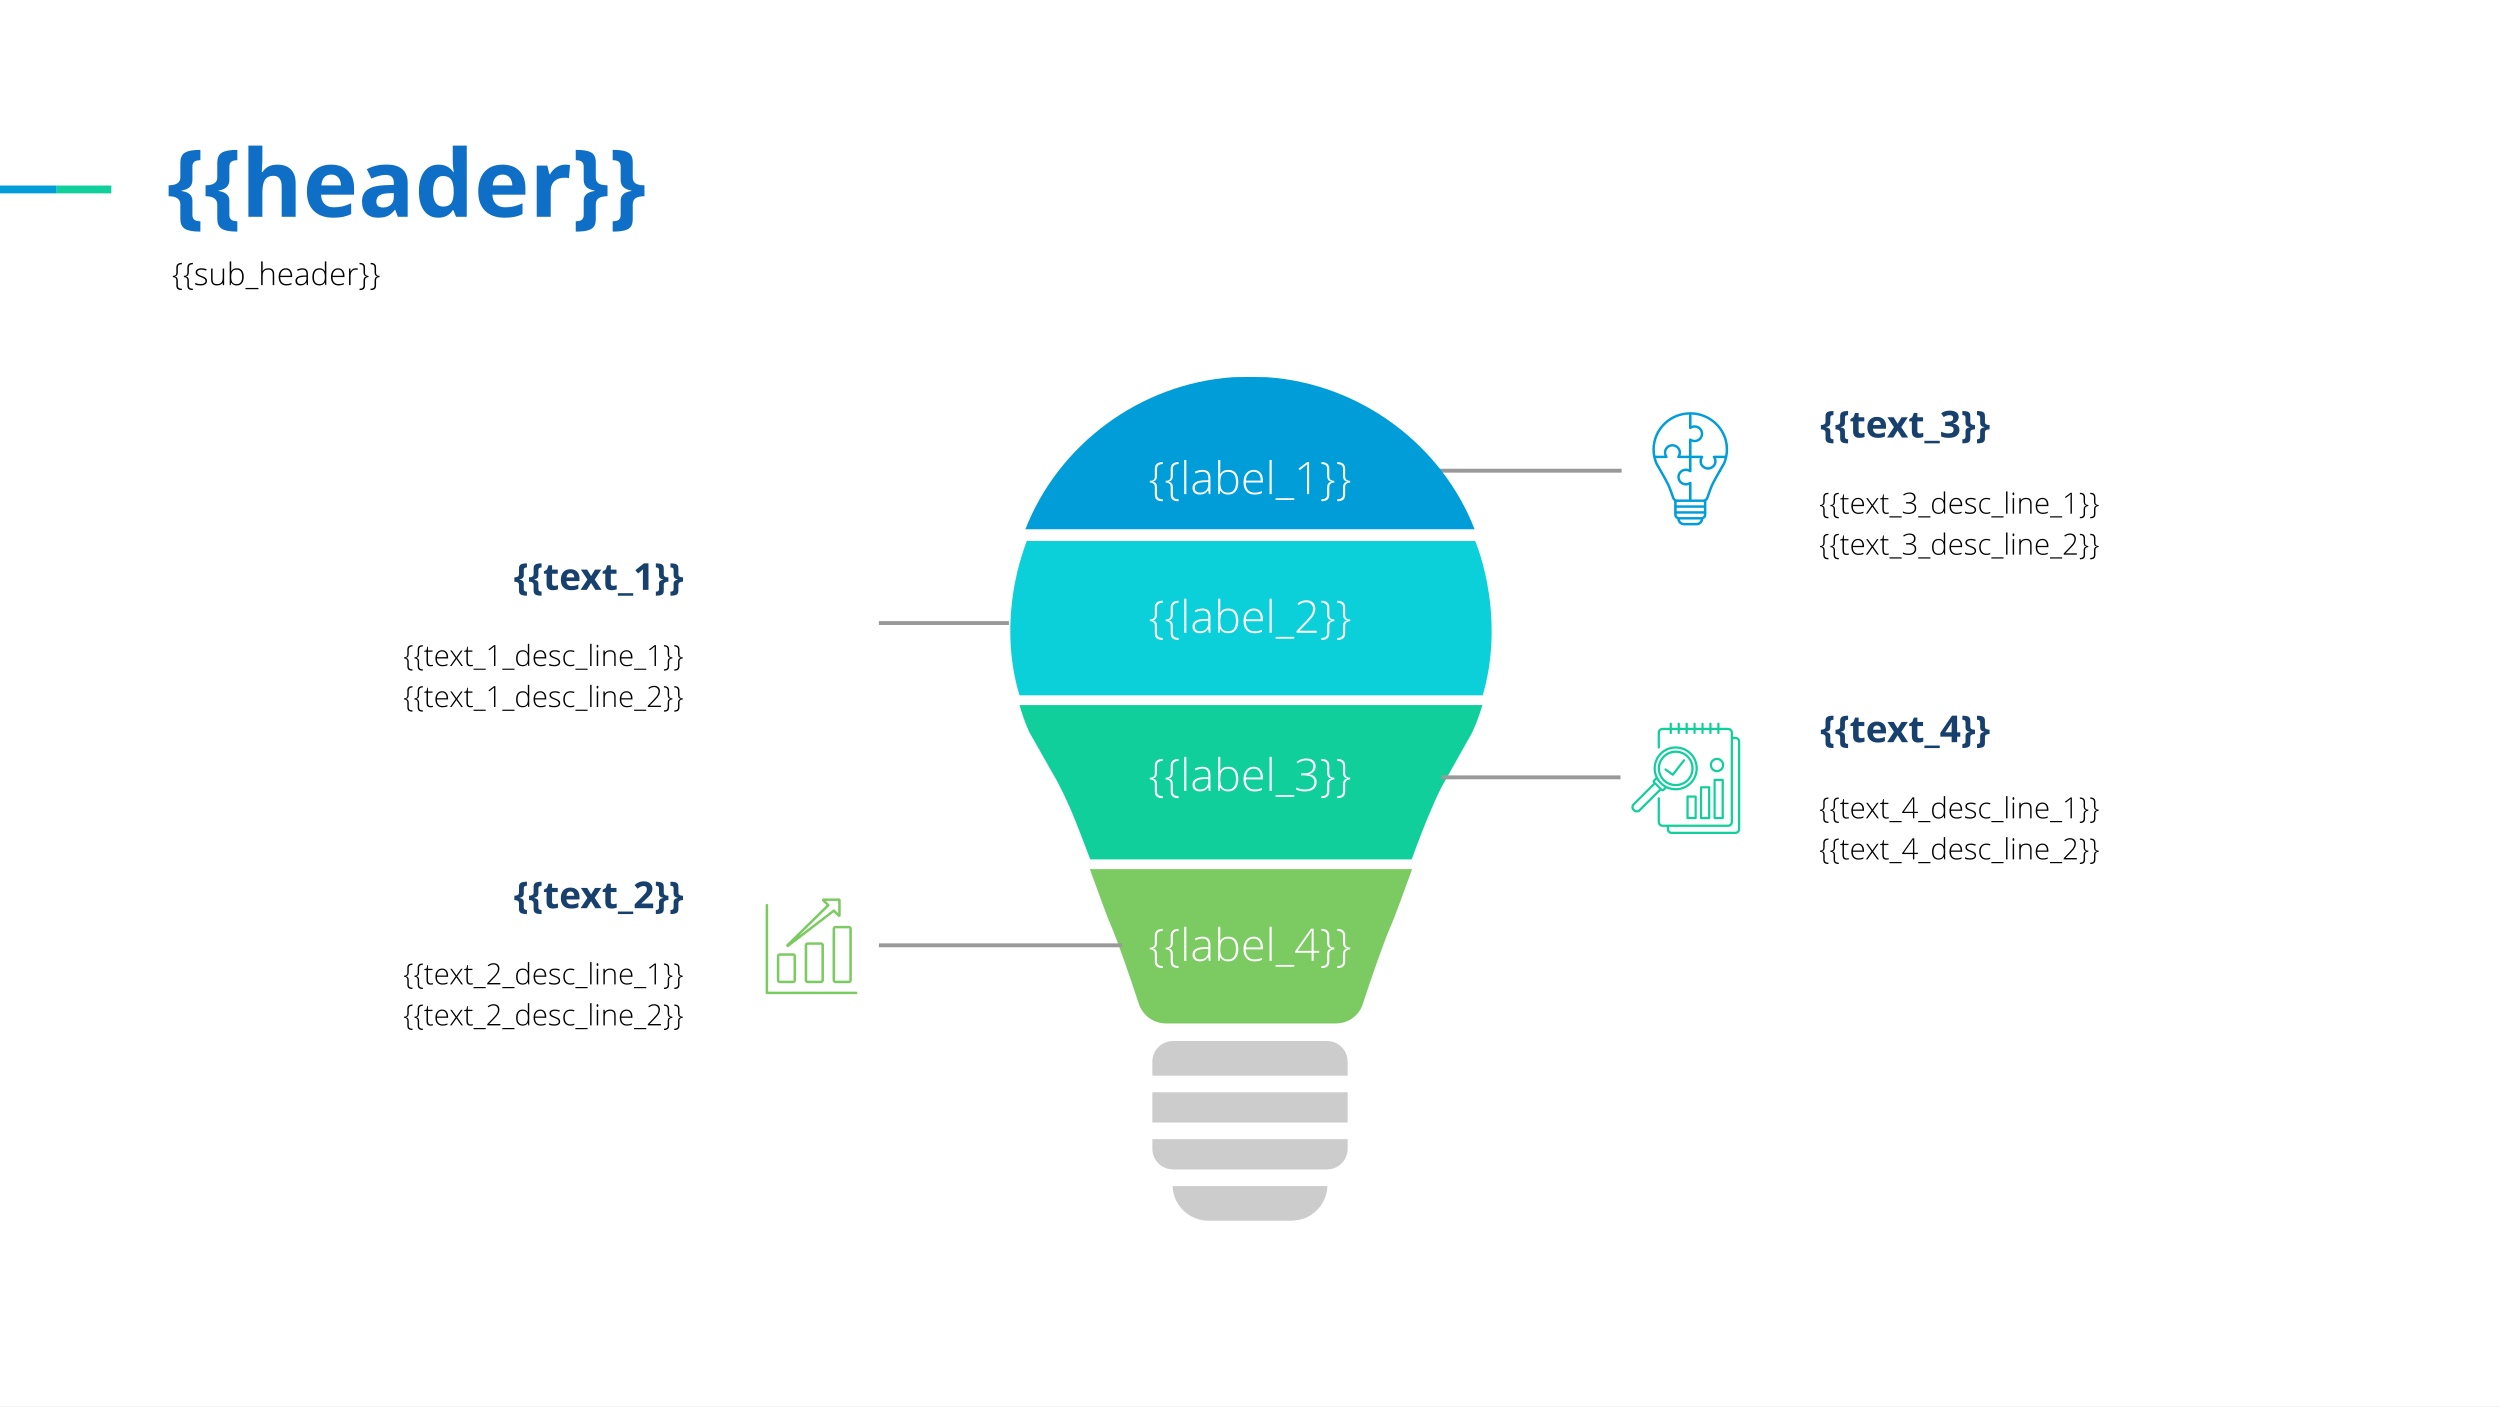
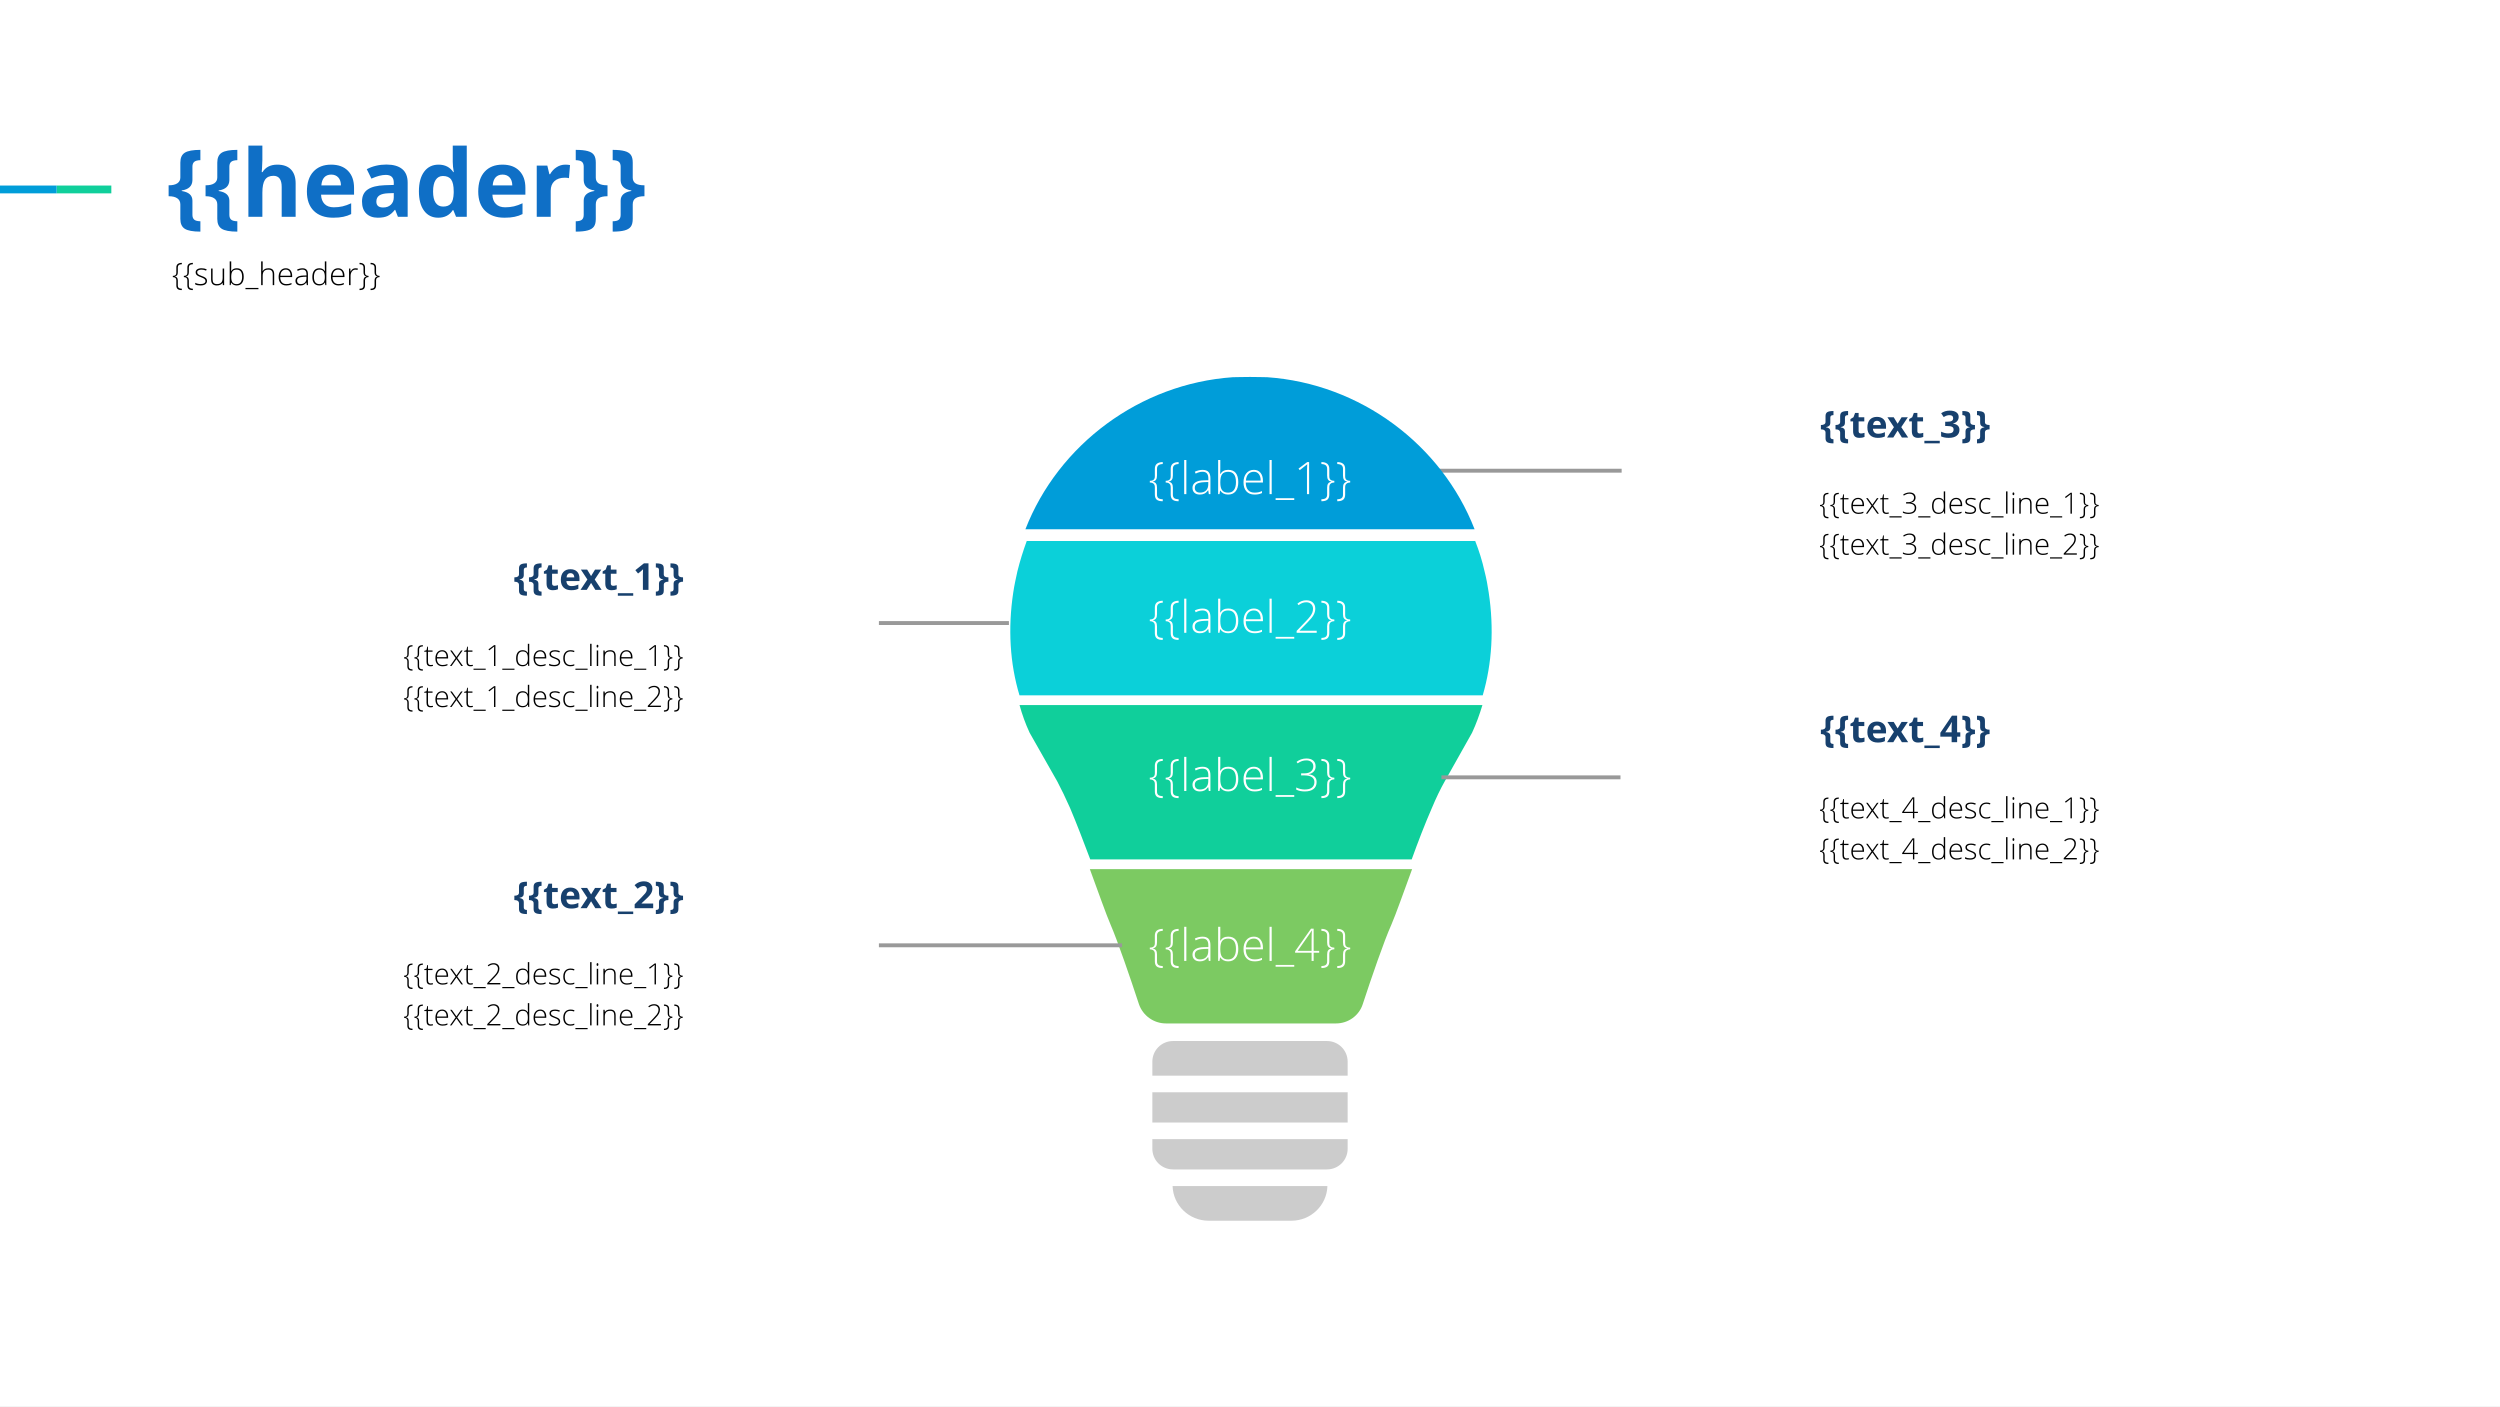
<svg xmlns="http://www.w3.org/2000/svg" width="1280" height="720" overflow="hidden">
  <g>
    <rect x="0" y="0" width="1280" height="720" fill="#FFFFFF" />
    <rect x="29" y="95" width="28" height="4" fill="#10CF9B" />
    <rect x="0" y="95" width="29" height="4" fill="#009DD9" />
    <path d="M0 0 101.285 0" stroke="#999999" stroke-width="2" stroke-miterlimit="8" fill="none" fill-rule="evenodd" transform="matrix(-1 0 0 1 830.285 241)" />
    <text fill="#0F6FC6" font-family="Open Sans,Open Sans_MSFontService,sans-serif" font-weight="700" font-size="48" transform="translate(85.6 111)">{{header}}</text>
    <text font-family="Open Sans Light,Open Sans Light_MSFontService,sans-serif" font-weight="300" font-size="16" transform="translate(88 146)">{{sub_header}}</text>
    <path d="M600.368 607.25 679.632 607.25C679.366 617.052 671.239 625 661.248 625 661.248 625 661.248 625 618.752 625 608.761 625 600.634 617.052 600.368 607.25ZM590 583.25 690 583.25C690 583.25 690 583.25 690 588.152 690 593.981 685.34 598.75 679.348 598.75 679.348 598.75 679.348 598.75 600.652 598.75 594.66 598.75 590 593.981 590 588.152 590 588.152 590 588.152 590 583.25ZM590 559.25 690 559.25 690 574.75 590 574.75ZM600.652 533C600.652 533 600.652 533 679.348 533 685.34 533 690 537.769 690 543.597 690 543.597 690 543.597 690 550.75L590 550.75C590 550.75 590 550.75 590 543.597 590 537.769 594.66 533 600.652 533Z" fill="#CCCCCC" fill-rule="evenodd" />
    <path d="M525 271C755 271 755 271 755 271 738.116 227.579 696.37 196.431 648.775 193.132 647.312 193.132 643.723 193 640 193 636.41 193 632.688 193.132 631.225 193.132 583.63 196.431 541.884 227.579 525 271Z" fill="#009DD9" fill-rule="evenodd" />
    <path d="M520.911 292.506C520.115 296.115 519.318 299.724 518.787 303.333 516 321.78 517.062 339.692 521.973 356 759.16 356 759.16 356 759.16 356 763.938 339.692 765 321.78 762.213 303.333 761.682 299.724 761.018 296.115 760.089 292.506 758.894 287.159 757.302 282.08 755.311 277 525.689 277 525.689 277 525.689 277 523.831 282.08 522.238 287.159 520.911 292.506Z" fill="#0BD0D9" fill-rule="evenodd" />
    <path d="M522 361C523.326 365.812 525.05 370.624 527.172 375.169 541.363 400.166 541.363 400.166 541.363 400.166 543.353 403.909 545.607 408.587 547.862 413.667 551.31 421.821 554.891 431.178 558.206 440 722.794 440 722.794 440 722.794 440 725.977 431.178 729.557 421.821 733.138 413.667 735.26 408.587 737.515 403.909 739.637 400.166 753.695 375.169 753.695 375.169 753.695 375.169 755.817 370.624 757.541 365.812 759 361L522 361Z" fill="#10CF9B" fill-rule="evenodd" />
    <path d="M697.738 514.108C702.126 500.741 708.641 481.76 712.363 473.472 714.624 468.259 718.479 457.298 723 445 558 445 558 445 558 445 562.521 457.298 566.376 468.259 568.637 473.472 572.226 481.76 578.741 500.741 583.129 514.108 585.123 519.99 590.708 524 596.956 524 640.434 524 640.434 524 640.434 524 684.044 524 684.044 524 684.044 524 690.292 524 695.877 519.99 697.738 514.108Z" fill="#7CCA62" fill-rule="evenodd" />
    <path d="M450 319 516.569 319" stroke="#999999" stroke-width="2" stroke-miterlimit="8" fill="none" fill-rule="evenodd" />
    <path d="M450 484 574.485 484" stroke="#999999" stroke-width="2" stroke-miterlimit="8" fill="none" fill-rule="evenodd" />
    <path d="M0 0 91.685 0" stroke="#999999" stroke-width="2" stroke-miterlimit="8" fill="none" fill-rule="evenodd" transform="matrix(-1 0 0 1 829.685 398)" />
    <text fill="#FFFFFF" font-family="Open Sans Light,Open Sans Light_MSFontService,sans-serif" font-weight="300" font-size="23" transform="translate(640 253)" text-anchor="middle">{{label_1}}</text>
    <text fill="#FFFFFF" font-family="Open Sans Light,Open Sans Light_MSFontService,sans-serif" font-weight="300" font-size="23" transform="translate(640 324)" text-anchor="middle">{{label_2}}</text>
    <text fill="#FFFFFF" font-family="Open Sans Light,Open Sans Light_MSFontService,sans-serif" font-weight="300" font-size="23" transform="translate(640 405)" text-anchor="middle">{{label_3}}</text>
    <text fill="#FFFFFF" font-family="Open Sans Light,Open Sans Light_MSFontService,sans-serif" font-weight="300" font-size="23" transform="translate(640 492)" text-anchor="middle">{{label_4}}</text>
-     <path d="M852.393 394.429C852.142 394.279 852.092 393.929 852.293 393.679 852.443 393.379 852.846 393.33 853.097 393.529 856.364 395.877 856.364 395.877 856.364 395.877 861.794 388.883 861.794 388.883 861.794 388.883 861.995 388.684 862.346 388.634 862.598 388.784 862.849 388.983 862.899 389.333 862.698 389.583 856.968 396.976 856.968 396.976 856.968 396.976 856.867 397.126 856.666 397.226 856.515 397.226 856.364 397.226 856.264 397.176 856.163 397.126L852.393 394.429ZM851.488 399.874C847.869 396.327 847.869 390.532 851.488 386.985 855.057 383.388 860.889 383.388 864.458 386.985 868.027 390.532 868.027 396.327 864.458 399.874 862.648 401.672 860.336 402.521 857.973 402.521 855.61 402.521 853.248 401.672 851.488 399.874ZM852.293 399.074C855.409 402.172 860.537 402.172 863.654 399.074 866.77 395.977 866.77 390.882 863.654 387.784 862.095 386.236 860.034 385.436 857.973 385.436 855.912 385.436 853.851 386.236 852.293 387.784 849.126 390.882 849.126 395.977 852.293 399.074ZM850.332 404.819C839.876 415.26 839.876 415.26 839.876 415.26 839.373 415.76 838.72 416.01 838.066 416.01 837.363 416.01 836.759 415.76 836.257 415.26 836.005 415.011 836.005 415.011 836.005 415.011 835 414.061 835 412.463 836.005 411.464 846.512 400.973 846.512 400.973 846.512 400.973 846.461 400.973 846.461 400.973 846.461 400.973 846.009 400.523 846.009 399.724 846.461 399.274 847.668 398.075 847.668 398.075 847.668 398.075 847.567 397.926 847.517 397.726 847.417 397.576 845.758 393.379 846.763 388.634 849.93 385.436 854.354 381.04 861.542 381.04 865.966 385.436 870.39 389.833 870.39 396.976 865.966 401.372 863.804 403.521 860.939 404.67 857.973 404.67 856.566 404.67 855.158 404.42 853.801 403.92 853.6 403.82 853.449 403.72 853.248 403.67 852.092 404.819 852.092 404.819 852.092 404.819 851.84 405.069 851.539 405.169 851.187 405.169 850.885 405.169 850.583 405.069 850.332 404.819ZM848.472 397.126C848.573 397.426 848.724 397.676 848.874 397.975 848.874 397.975 848.874 397.975 848.874 397.975 849.176 398.625 849.628 399.274 850.131 399.874 850.332 400.124 850.533 400.373 850.734 400.573 851.539 401.372 852.393 401.972 853.348 402.472 853.65 402.621 853.952 402.721 854.203 402.821 857.973 404.32 862.296 403.421 865.162 400.573 869.133 396.627 869.133 390.232 865.162 386.236 863.201 384.287 860.587 383.288 857.973 383.288 855.359 383.288 852.745 384.287 850.734 386.236 847.869 389.133 846.964 393.379 848.472 397.126ZM847.316 400.174C847.316 400.174 847.316 400.174 847.316 400.174 851.136 404.02 851.136 404.02 851.136 404.02 851.187 404.02 851.237 404.02 851.287 404.02 852.192 403.121 852.192 403.121 852.192 403.121 852.142 403.121 852.142 403.071 852.142 403.071 851.79 402.871 851.438 402.621 851.086 402.372 851.036 402.322 850.986 402.272 850.885 402.222 850.583 401.972 850.232 401.672 849.93 401.372 849.628 401.073 849.377 400.773 849.126 400.423 849.025 400.373 848.975 400.273 848.925 400.223 848.673 399.874 848.422 399.524 848.221 399.174 848.221 399.174 848.221 399.174 848.221 399.174 847.266 400.074 847.266 400.074 847.266 400.074 847.266 400.074 847.266 400.124 847.266 400.174L847.316 400.174ZM849.528 404.02C847.316 401.772 847.316 401.772 847.316 401.772 836.81 412.263 836.81 412.263 836.81 412.263 836.558 412.513 836.408 412.862 836.408 413.262 836.408 413.612 836.558 413.961 836.81 414.211 837.061 414.461 837.061 414.461 837.061 414.461 837.614 415.011 838.519 415.011 839.022 414.461L849.528 404.02ZM891 379.741C891 424.552 891 424.552 891 424.552 891 425.901 889.894 427 888.537 427 855.862 427 855.862 427 855.862 427 854.505 427 853.399 425.901 853.399 424.552 853.399 423.353 853.399 423.353 853.399 423.353 851.237 423.353 851.237 423.353 851.237 423.353 849.829 423.353 848.724 422.254 848.724 420.905 848.724 408.766 848.724 408.766 848.724 408.766 848.724 408.416 848.975 408.167 849.327 408.167 849.628 408.167 849.88 408.416 849.88 408.766 849.88 420.905 849.88 420.905 849.88 420.905 849.88 421.605 850.483 422.204 851.237 422.204 854.002 422.204 854.002 422.204 854.002 422.204 884.817 422.204 884.817 422.204 884.817 422.204 885.521 422.204 886.124 421.605 886.124 420.905 886.124 377.843 886.124 377.843 886.124 377.843 886.124 375.096 886.124 375.096 886.124 375.096 886.124 374.396 885.521 373.797 884.817 373.797 880.393 373.797 880.393 373.797 880.393 373.797 880.393 375.295 880.393 375.295 880.393 375.295 880.393 375.595 880.142 375.845 879.84 375.845 879.488 375.845 879.237 375.595 879.237 375.295 879.237 373.797 879.237 373.797 879.237 373.797 876.321 373.797 876.321 373.797 876.321 373.797 876.321 375.295 876.321 375.295 876.321 375.295 876.321 375.595 876.07 375.845 875.768 375.845 875.417 375.845 875.165 375.595 875.165 375.295 875.165 373.797 875.165 373.797 875.165 373.797 872.25 373.797 872.25 373.797 872.25 373.797 872.25 375.295 872.25 375.295 872.25 375.295 872.25 375.595 871.998 375.845 871.697 375.845 871.395 375.845 871.144 375.595 871.144 375.295 871.144 373.797 871.144 373.797 871.144 373.797 868.178 373.797 868.178 373.797 868.178 373.797 868.178 375.295 868.178 375.295 868.178 375.295 868.178 375.595 867.926 375.845 867.625 375.845 867.323 375.845 867.072 375.595 867.072 375.295 867.072 373.797 867.072 373.797 867.072 373.797 864.156 373.797 864.156 373.797 864.156 373.797 864.156 375.295 864.156 375.295 864.156 375.295 864.156 375.595 863.855 375.845 863.553 375.845 863.251 375.845 863 375.595 863 375.295 863 373.797 863 373.797 863 373.797 860.084 373.797 860.084 373.797 860.084 373.797 860.084 375.295 860.084 375.295 860.084 375.295 860.084 375.595 859.833 375.845 859.481 375.845 859.18 375.845 858.928 375.595 858.928 375.295 858.928 373.797 858.928 373.797 858.928 373.797 856.013 373.797 856.013 373.797 856.013 373.797 856.013 375.295 856.013 375.295 856.013 375.295 856.013 375.595 855.761 375.845 855.409 375.845 855.108 375.845 854.856 375.595 854.856 375.295 854.856 373.797 854.856 373.797 854.856 373.797 851.237 373.797 851.237 373.797 851.237 373.797 850.483 373.797 849.88 374.396 849.88 375.096 849.88 382.739 849.88 382.739 849.88 382.739 849.88 383.039 849.628 383.288 849.327 383.288 848.975 383.288 848.724 383.039 848.724 382.739 848.724 375.096 848.724 375.096 848.724 375.096 848.724 373.747 849.829 372.648 851.237 372.648 854.856 372.648 854.856 372.648 854.856 372.648 854.856 370.55 854.856 370.55 854.856 370.55 854.856 370.25 855.108 370 855.409 370 855.761 370 856.013 370.25 856.013 370.55 856.013 372.648 856.013 372.648 856.013 372.648 858.928 372.648 858.928 372.648 858.928 372.648 858.928 370.55 858.928 370.55 858.928 370.55 858.928 370.25 859.18 370 859.481 370 859.833 370 860.084 370.25 860.084 370.55 860.084 372.648 860.084 372.648 860.084 372.648 863 372.648 863 372.648 863 372.648 863 370.55 863 370.55 863 370.55 863 370.25 863.251 370 863.553 370 863.855 370 864.156 370.25 864.156 370.55 864.156 372.648 864.156 372.648 864.156 372.648 867.072 372.648 867.072 372.648 867.072 372.648 867.072 370.55 867.072 370.55 867.072 370.55 867.072 370.25 867.323 370 867.625 370 867.926 370 868.178 370.25 868.178 370.55 868.178 372.648 868.178 372.648 868.178 372.648 871.144 372.648 871.144 372.648 871.144 372.648 871.144 370.55 871.144 370.55 871.144 370.55 871.144 370.25 871.395 370 871.697 370 871.998 370 872.25 370.25 872.25 370.55 872.25 372.648 872.25 372.648 872.25 372.648 875.165 372.648 875.165 372.648 875.165 372.648 875.165 370.55 875.165 370.55 875.165 370.55 875.165 370.25 875.417 370 875.768 370 876.07 370 876.321 370.25 876.321 370.55 876.321 372.648 876.321 372.648 876.321 372.648 879.237 372.648 879.237 372.648 879.237 372.648 879.237 370.55 879.237 370.55 879.237 370.55 879.237 370.25 879.488 370 879.84 370 880.142 370 880.393 370.25 880.393 370.55 880.393 372.648 880.393 372.648 880.393 372.648 884.817 372.648 884.817 372.648 884.817 372.648 886.174 372.648 887.28 373.747 887.28 375.096 887.28 377.244 887.28 377.244 887.28 377.244 888.537 377.244 888.537 377.244 888.537 377.244 889.894 377.244 891 378.343 891 379.741ZM889.844 379.741C889.844 378.992 889.241 378.393 888.537 378.393 887.28 378.393 887.28 378.393 887.28 378.393 887.28 420.905 887.28 420.905 887.28 420.905 887.28 422.254 886.174 423.353 884.817 423.353 854.555 423.353 854.555 423.353 854.555 423.353 854.555 424.552 854.555 424.552 854.555 424.552 854.555 425.301 855.158 425.851 855.862 425.851 888.537 425.851 888.537 425.851 888.537 425.851 889.241 425.851 889.844 425.301 889.844 424.552L889.844 379.741ZM875.115 402.521C875.417 402.521 875.668 402.771 875.668 403.121 875.668 418.807 875.668 418.807 875.668 418.807 875.668 419.157 875.417 419.407 875.115 419.407 870.943 419.407 870.943 419.407 870.943 419.407 870.641 419.407 870.39 419.157 870.39 418.807 870.39 403.121 870.39 403.121 870.39 403.121 870.39 402.771 870.641 402.521 870.943 402.521L875.115 402.521ZM874.512 403.67C871.495 403.67 871.495 403.67 871.495 403.67 871.495 418.258 871.495 418.258 871.495 418.258 874.512 418.258 874.512 418.258 874.512 418.258L874.512 403.67ZM868.178 407.267C868.479 407.267 868.731 407.517 868.731 407.817 868.731 418.807 868.731 418.807 868.731 418.807 868.731 419.157 868.479 419.407 868.178 419.407 864.005 419.407 864.005 419.407 864.005 419.407 863.704 419.407 863.452 419.157 863.452 418.807 863.452 407.817 863.452 407.817 863.452 407.817 863.452 407.517 863.704 407.267 864.005 407.267L868.178 407.267ZM867.625 408.416C864.609 408.416 864.609 408.416 864.609 408.416 864.609 418.258 864.609 418.258 864.609 418.258 867.625 418.258 867.625 418.258 867.625 418.258L867.625 408.416ZM882.002 398.725C882.354 398.725 882.605 399.025 882.605 399.324 882.605 418.807 882.605 418.807 882.605 418.807 882.605 419.157 882.354 419.407 882.002 419.407 877.88 419.407 877.88 419.407 877.88 419.407 877.578 419.407 877.327 419.157 877.327 418.807 877.327 399.324 877.327 399.324 877.327 399.324 877.327 399.025 877.578 398.725 877.88 398.725L882.002 398.725ZM881.449 399.874C878.433 399.874 878.433 399.874 878.433 399.874 878.433 418.258 878.433 418.258 878.433 418.258 881.449 418.258 881.449 418.258 881.449 418.258L881.449 399.874ZM882.806 391.681C882.806 393.729 881.147 395.378 879.086 395.378 877.075 395.378 875.417 393.729 875.417 391.681 875.417 389.633 877.075 387.984 879.086 387.984 881.147 387.984 882.806 389.633 882.806 391.681ZM881.65 391.681C881.65 390.282 880.544 389.133 879.086 389.133 877.679 389.133 876.522 390.282 876.522 391.681 876.522 393.08 877.679 394.229 879.086 394.229 880.544 394.229 881.65 393.08 881.65 391.681Z" fill="#10CF9B" fill-rule="evenodd" />
-     <path d="M884.43 233.896C885 231.191 884.966 228.387 884.296 225.615 882.353 217.631 875.183 211.627 866.807 211.066 866.371 211.033 865.969 211.033 865.534 211.033 865.5 211.033 865.466 211 865.433 211 865.399 211 865.366 211.033 865.332 211.033 860.407 211.066 855.784 212.815 852.165 216.147 848.245 219.743 846 224.857 846 230.135 846 232.742 846.536 235.282 847.575 237.658 847.575 237.691 847.575 237.691 847.575 237.691 847.642 237.79 847.642 237.79 847.642 237.79 847.91 238.218 848.714 239.571 849.652 241.254 851.16 243.926 853.137 247.423 853.874 249.106 854.41 250.294 855.381 253.032 856.085 255.077 856.286 255.671 856.655 256.166 857.157 256.529 857.157 258.739 857.157 258.739 857.157 258.739 857.157 259.993 857.157 259.993 857.157 259.993 857.157 261.742 857.157 261.742 857.157 261.742 857.157 262.995 857.157 262.995 857.157 262.995 857.157 263.523 857.157 263.523 857.157 263.523 857.157 264.579 857.827 265.47 858.765 265.833 858.899 267.581 860.374 269 862.183 269 868.649 269 868.649 269 868.649 269 870.459 269 871.933 267.581 872.067 265.833 873.005 265.47 873.675 264.579 873.675 263.523 873.675 262.995 873.675 262.995 873.675 262.995 873.675 261.742 873.675 261.742 873.675 261.742 873.675 259.993 873.675 259.993 873.675 259.993 873.675 258.739 873.675 258.739 873.675 258.739 873.675 256.529 873.675 256.529 873.675 256.529 874.178 256.166 874.546 255.671 874.747 255.077 875.451 253.032 876.423 250.294 876.959 249.073 877.696 247.39 879.706 243.827 880.946 241.65 881.214 241.65 881.214 241.65 881.214 241.65 881.214 241.188 881.214 241.188 881.214 241.188 882.119 239.571 882.889 238.284 883.157 237.856 883.191 237.79 883.191 237.757 883.224 237.691 883.358 237.559 883.358 237.559 883.358 237.559 883.358 237.427 883.358 237.427 883.358 237.427 883.794 236.371 884.129 235.282 884.363 234.16 884.397 234.094 884.43 233.995 884.43 233.929 884.43 233.929 884.43 233.929 884.43 233.896ZM883.057 225.912C883.626 228.354 883.693 230.861 883.258 233.303 877.528 233.303 877.528 233.303 877.528 233.303 877.193 233.303 876.892 233.567 876.892 233.929 876.892 234.127 876.992 234.292 877.126 234.391 877.461 234.919 877.662 235.513 877.662 236.14 877.662 237.823 876.255 239.208 874.513 239.208 872.771 239.208 871.363 237.823 871.363 236.14 871.363 235.48 871.564 234.886 871.933 234.358 872.067 234.226 872.134 234.028 872.101 233.83 872.067 233.534 871.799 233.303 871.464 233.303 866.07 233.303 866.07 233.303 866.07 233.303 866.07 226.143 866.07 226.143 866.07 226.143 866.572 226.341 867.108 226.44 867.644 226.44 870.09 226.44 872.067 224.494 872.067 222.085 872.067 219.677 870.09 217.73 867.644 217.73 867.108 217.73 866.572 217.829 866.07 218.027 866.07 212.287 866.07 212.287 866.07 212.287 866.271 212.32 866.505 212.287 866.706 212.32 874.546 212.848 881.247 218.423 883.057 225.912ZM853.036 217.071C856.286 214.101 860.407 212.419 864.763 212.287 864.763 219.083 864.763 219.083 864.763 219.083 864.763 219.314 864.897 219.545 865.131 219.644 865.332 219.743 865.601 219.743 865.802 219.578 866.338 219.215 866.974 218.984 867.644 218.984 869.387 218.984 870.794 220.37 870.794 222.085 870.794 223.801 869.387 225.187 867.644 225.187 866.974 225.187 866.338 224.989 865.802 224.593 865.601 224.461 865.332 224.428 865.131 224.527 864.897 224.626 864.763 224.857 864.763 225.088 864.763 233.303 864.763 233.303 864.763 233.303 860.407 233.303 860.407 233.303 860.407 233.303 860.608 232.808 860.709 232.247 860.709 231.719 860.709 229.311 858.698 227.364 856.286 227.364 853.84 227.364 851.863 229.311 851.863 231.719 851.863 232.247 851.964 232.808 852.165 233.303 847.575 233.303 847.575 233.303 847.575 233.303 847.407 232.247 847.273 231.191 847.273 230.135 847.273 225.187 849.384 220.436 853.036 217.071ZM855.046 248.578C854.276 246.862 852.299 243.332 850.758 240.66 849.82 238.977 849.015 237.592 848.781 237.196 848.714 237.097 848.714 237.097 848.714 237.097 848.379 236.272 848.077 235.414 847.876 234.556 853.237 234.556 853.237 234.556 853.237 234.556 853.472 234.556 853.673 234.424 853.807 234.193 853.907 233.995 853.874 233.732 853.74 233.534 853.338 233.006 853.137 232.379 853.137 231.719 853.137 230.003 854.544 228.618 856.286 228.618 857.995 228.618 859.436 230.003 859.436 231.719 859.436 232.346 859.235 232.973 858.866 233.501 858.732 233.633 858.665 233.83 858.698 234.028 858.732 234.325 859 234.556 859.335 234.556 864.763 234.556 864.763 234.556 864.763 234.556 864.763 240.165 864.763 240.165 864.763 240.165 864.26 240 863.724 239.901 863.188 239.901 860.742 239.901 858.765 241.848 858.765 244.256 858.765 246.631 860.742 248.578 863.188 248.578 863.724 248.578 864.26 248.479 864.763 248.314 864.763 255.737 864.763 255.737 864.763 255.737 858.765 255.737 858.765 255.737 858.765 255.737 858.095 255.737 857.492 255.308 857.291 254.681 856.588 252.603 855.616 249.832 855.046 248.578ZM868.649 267.713C862.183 267.713 862.183 267.713 862.183 267.713 861.144 267.713 860.24 266.987 860.072 265.998 870.76 265.998 870.76 265.998 870.76 265.998 870.593 266.987 869.688 267.713 868.649 267.713ZM872.369 263.523C872.369 264.183 871.832 264.744 871.162 264.744 859.67 264.744 859.67 264.744 859.67 264.744 859 264.744 858.464 264.183 858.464 263.523 858.464 262.995 858.464 262.995 858.464 262.995 872.369 262.995 872.369 262.995 872.369 262.995L872.369 263.523ZM872.369 261.742C858.464 261.742 858.464 261.742 858.464 261.742 858.464 259.993 858.464 259.993 858.464 259.993 872.369 259.993 872.369 259.993 872.369 259.993L872.369 261.742ZM872.369 256.991C872.369 258.739 872.369 258.739 872.369 258.739 858.464 258.739 858.464 258.739 858.464 258.739 858.464 256.991 858.464 256.991 858.464 256.991 858.765 256.991 858.765 256.991 858.765 256.991 872.067 256.991 872.067 256.991 872.067 256.991L872.369 256.991ZM882.052 237.163C881.784 237.625 881.08 238.878 880.175 240.396 880.008 240.726 880.008 240.726 880.008 240.726 878.768 242.87 876.59 246.73 875.786 248.578 875.216 249.832 874.245 252.603 873.541 254.681 873.34 255.308 872.737 255.737 872.067 255.737 866.07 255.737 866.07 255.737 866.07 255.737 866.07 247.258 866.07 247.258 866.07 247.258 866.07 246.994 865.936 246.796 865.701 246.697 865.5 246.565 865.232 246.598 865.031 246.73 864.495 247.126 863.858 247.324 863.188 247.324 861.446 247.324 860.039 245.939 860.039 244.256 860.039 242.54 861.446 241.155 863.188 241.155 863.825 241.155 864.461 241.353 864.997 241.716 865.131 241.815 865.332 241.881 865.5 241.848 865.835 241.815 866.07 241.551 866.07 241.254 866.07 234.556 866.07 234.556 866.07 234.556 870.392 234.556 870.392 234.556 870.392 234.556 870.191 235.051 870.09 235.579 870.09 236.14 870.09 238.515 872.067 240.495 874.513 240.495 876.959 240.495 878.936 238.515 878.936 236.14 878.936 235.579 878.835 235.051 878.634 234.556 882.99 234.556 882.99 234.556 882.99 234.556 882.755 235.381 882.487 236.239 882.152 237.064L882.052 237.163Z" fill="#009DD9" fill-rule="evenodd" />
-     <path d="M439 508.359C439 508.733 438.701 509 438.348 509 392.652 509 392.652 509 392.652 509 392.299 509 392 508.733 392 508.359 392 463.443 392 463.443 392 463.443 392 463.096 392.299 462.802 392.652 462.802 393.032 462.802 393.303 463.096 393.303 463.443 393.303 507.719 393.303 507.719 393.303 507.719 438.348 507.719 438.348 507.719 438.348 507.719 438.701 507.719 439 508.013 439 508.359ZM427.813 474.038C434.629 474.038 434.629 474.038 434.629 474.038 435.47 474.038 436.149 474.705 436.149 475.533 436.149 501.901 436.149 501.901 436.149 501.901 436.149 502.728 435.47 503.395 434.629 503.395 427.813 503.395 427.813 503.395 427.813 503.395 426.972 503.395 426.266 502.728 426.266 501.901 426.266 475.533 426.266 475.533 426.266 475.533 426.266 474.705 426.972 474.038 427.813 474.038ZM434.629 475.319C427.813 475.319 427.813 475.319 427.813 475.319 427.678 475.319 427.596 475.426 427.596 475.533 427.596 501.901 427.596 501.901 427.596 501.901 427.596 502.008 427.678 502.114 427.813 502.114 434.629 502.114 434.629 502.114 434.629 502.114 434.737 502.114 434.846 502.008 434.846 501.901 434.846 475.533 434.846 475.533 434.846 475.533 434.846 475.426 434.737 475.319 434.629 475.319ZM420.347 482.472C421.188 482.472 421.867 483.139 421.867 483.966 421.867 501.901 421.867 501.901 421.867 501.901 421.867 502.728 421.188 503.395 420.347 503.395 413.531 503.395 413.531 503.395 413.531 503.395 412.69 503.395 411.984 502.728 411.984 501.901 411.984 483.966 411.984 483.966 411.984 483.966 411.984 483.139 412.69 482.472 413.531 482.472L420.347 482.472ZM420.347 483.753C413.531 483.753 413.531 483.753 413.531 483.753 413.396 483.753 413.314 483.833 413.314 483.966 413.314 501.901 413.314 501.901 413.314 501.901 413.314 502.008 413.396 502.114 413.531 502.114 420.347 502.114 420.347 502.114 420.347 502.114 420.455 502.114 420.564 502.008 420.564 501.901 420.564 483.966 420.564 483.966 420.564 483.966 420.564 483.833 420.455 483.753 420.347 483.753ZM397.729 501.901C397.729 489.571 397.729 489.571 397.729 489.571 397.729 488.743 398.408 488.076 399.25 488.076 406.065 488.076 406.065 488.076 406.065 488.076 406.906 488.076 407.585 488.743 407.585 489.571 407.585 501.901 407.585 501.901 407.585 501.901 407.585 502.728 406.906 503.395 406.065 503.395 399.25 503.395 399.25 503.395 399.25 503.395 398.408 503.395 397.729 502.728 397.729 501.901ZM399.032 501.901C399.032 502.008 399.114 502.114 399.25 502.114 406.065 502.114 406.065 502.114 406.065 502.114 406.2 502.114 406.282 502.008 406.282 501.901 406.282 489.571 406.282 489.571 406.282 489.571 406.282 489.464 406.2 489.357 406.065 489.357 399.25 489.357 399.25 489.357 399.25 489.357 399.114 489.357 399.032 489.464 399.032 489.571L399.032 501.901ZM402.725 484.633C402.426 484.286 402.426 483.806 402.752 483.513 423.143 463.443 423.143 463.443 423.143 463.443 421.053 461.388 421.053 461.388 421.053 461.388 420.808 461.174 420.754 460.801 420.863 460.507 420.998 460.214 421.297 460 421.65 460 429.605 460 429.605 460 429.605 460 430.067 460 430.447 460.374 430.447 460.827 430.447 468.647 430.447 468.647 430.447 468.647 430.447 468.994 430.23 469.288 429.931 469.421 429.605 469.528 429.252 469.474 429.035 469.234 426.863 467.126 426.863 467.126 426.863 467.126 403.838 484.74 403.838 484.74 403.838 484.74 403.702 484.847 403.512 484.9 403.322 484.9 403.105 484.9 402.888 484.82 402.725 484.633ZM409.133 479.056C426.537 465.765 426.537 465.765 426.537 465.765 426.782 465.551 427.162 465.578 427.406 465.818 429.144 467.526 429.144 467.526 429.144 467.526 429.144 461.281 429.144 461.281 429.144 461.281 422.79 461.281 422.79 461.281 422.79 461.281 424.528 462.989 424.528 462.989 424.528 462.989 424.664 463.123 424.718 463.283 424.718 463.443 424.718 463.63 424.664 463.79 424.528 463.923L409.133 479.056Z" fill="#7CCA62" fill-rule="evenodd" />
+     <g transform="translate(388 290) scale(2.5)" stroke="#0BD0D9" stroke-width="0.5" fill="none">
+             {{icon_1}}
+         </g>
+     <g transform="translate(388 455) scale(2.5)" stroke="#7CCA62" stroke-width="0.5" fill="none">
+             {{icon_2}}
+         </g>
+     <g transform="translate(835 210) scale(2.5)" stroke="#009DD9" stroke-width="0.5" fill="none">
+             {{icon_3}}
+         </g>
+     <g transform="translate(835 370) scale(2.5)" stroke="#10CF9B" stroke-width="0.5" fill="none">
+             {{icon_4}}
+         </g>
    <text fill="#17406D" font-family="Open Sans,Open Sans_MSFontService,sans-serif" font-weight="700" font-size="19" transform="translate(350 302)" text-anchor="end">{{text_1}}</text>
    <text font-family="Open Sans Light,Open Sans Light_MSFontService,sans-serif" font-weight="300" font-size="15" transform="translate(350 341)" text-anchor="end">{{text_1_desc_line_1}}</text>
    <text font-family="Open Sans Light,Open Sans Light_MSFontService,sans-serif" font-weight="300" font-size="15" transform="translate(350 362)" text-anchor="end">{{text_1_desc_line_2}}</text>
    <text fill="#17406D" font-family="Open Sans,Open Sans_MSFontService,sans-serif" font-weight="700" font-size="19" transform="translate(350 465)" text-anchor="end">{{text_2}}</text>
    <text font-family="Open Sans Light,Open Sans Light_MSFontService,sans-serif" font-weight="300" font-size="15" transform="translate(350 504)" text-anchor="end">{{text_2_desc_line_1}}</text>
    <text font-family="Open Sans Light,Open Sans Light_MSFontService,sans-serif" font-weight="300" font-size="15" transform="translate(350 525)" text-anchor="end">{{text_2_desc_line_2}}</text>
    <text fill="#17406D" font-family="Open Sans,Open Sans_MSFontService,sans-serif" font-weight="700" font-size="19" transform="translate(932.013 224)">{{text_3}}</text>
    <text font-family="Open Sans Light,Open Sans Light_MSFontService,sans-serif" font-weight="300" font-size="15" transform="translate(931.39 263)">{{text_3_desc_line_1}}</text>
    <text font-family="Open Sans Light,Open Sans Light_MSFontService,sans-serif" font-weight="300" font-size="15" transform="translate(931.39 284)">{{text_3_desc_line_2}}</text>
    <text fill="#17406D" font-family="Open Sans,Open Sans_MSFontService,sans-serif" font-weight="700" font-size="19" transform="translate(932.013 380)">{{text_4}}</text>
    <text font-family="Open Sans Light,Open Sans Light_MSFontService,sans-serif" font-weight="300" font-size="15" transform="translate(931.39 419)">{{text_4_desc_line_1}}</text>
    <text font-family="Open Sans Light,Open Sans Light_MSFontService,sans-serif" font-weight="300" font-size="15" transform="translate(931.39 440)">{{text_4_desc_line_2}}</text>
  </g>
</svg>
